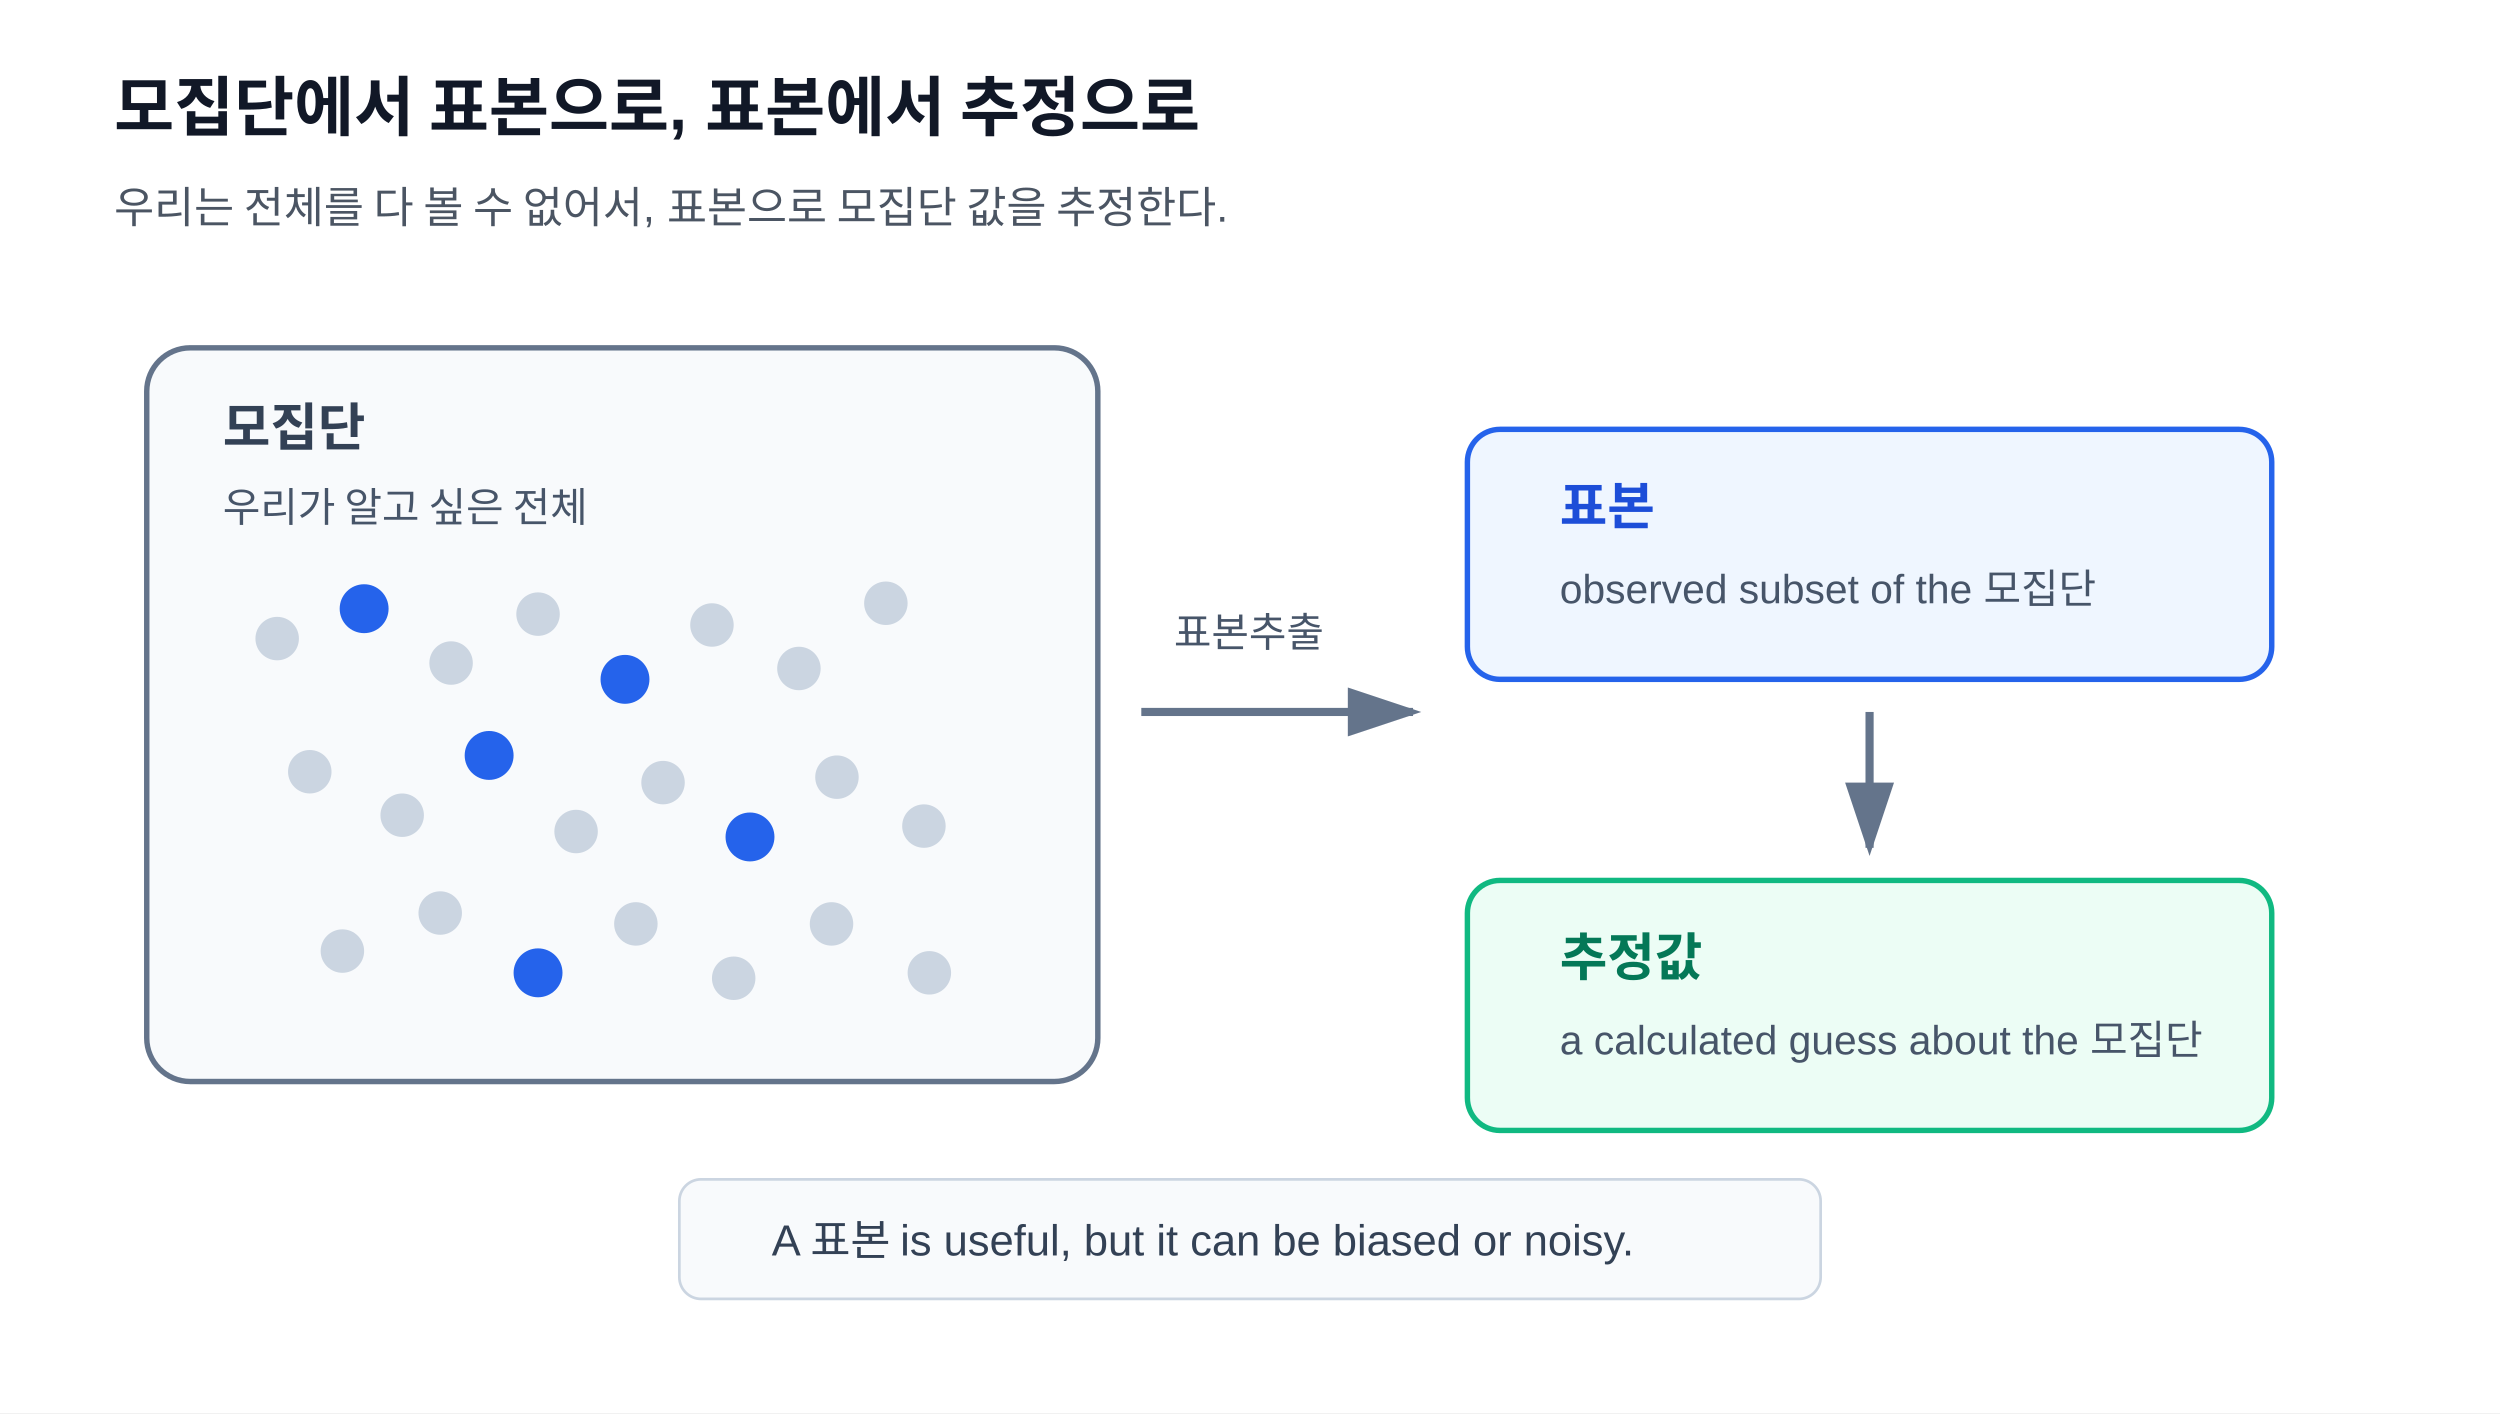
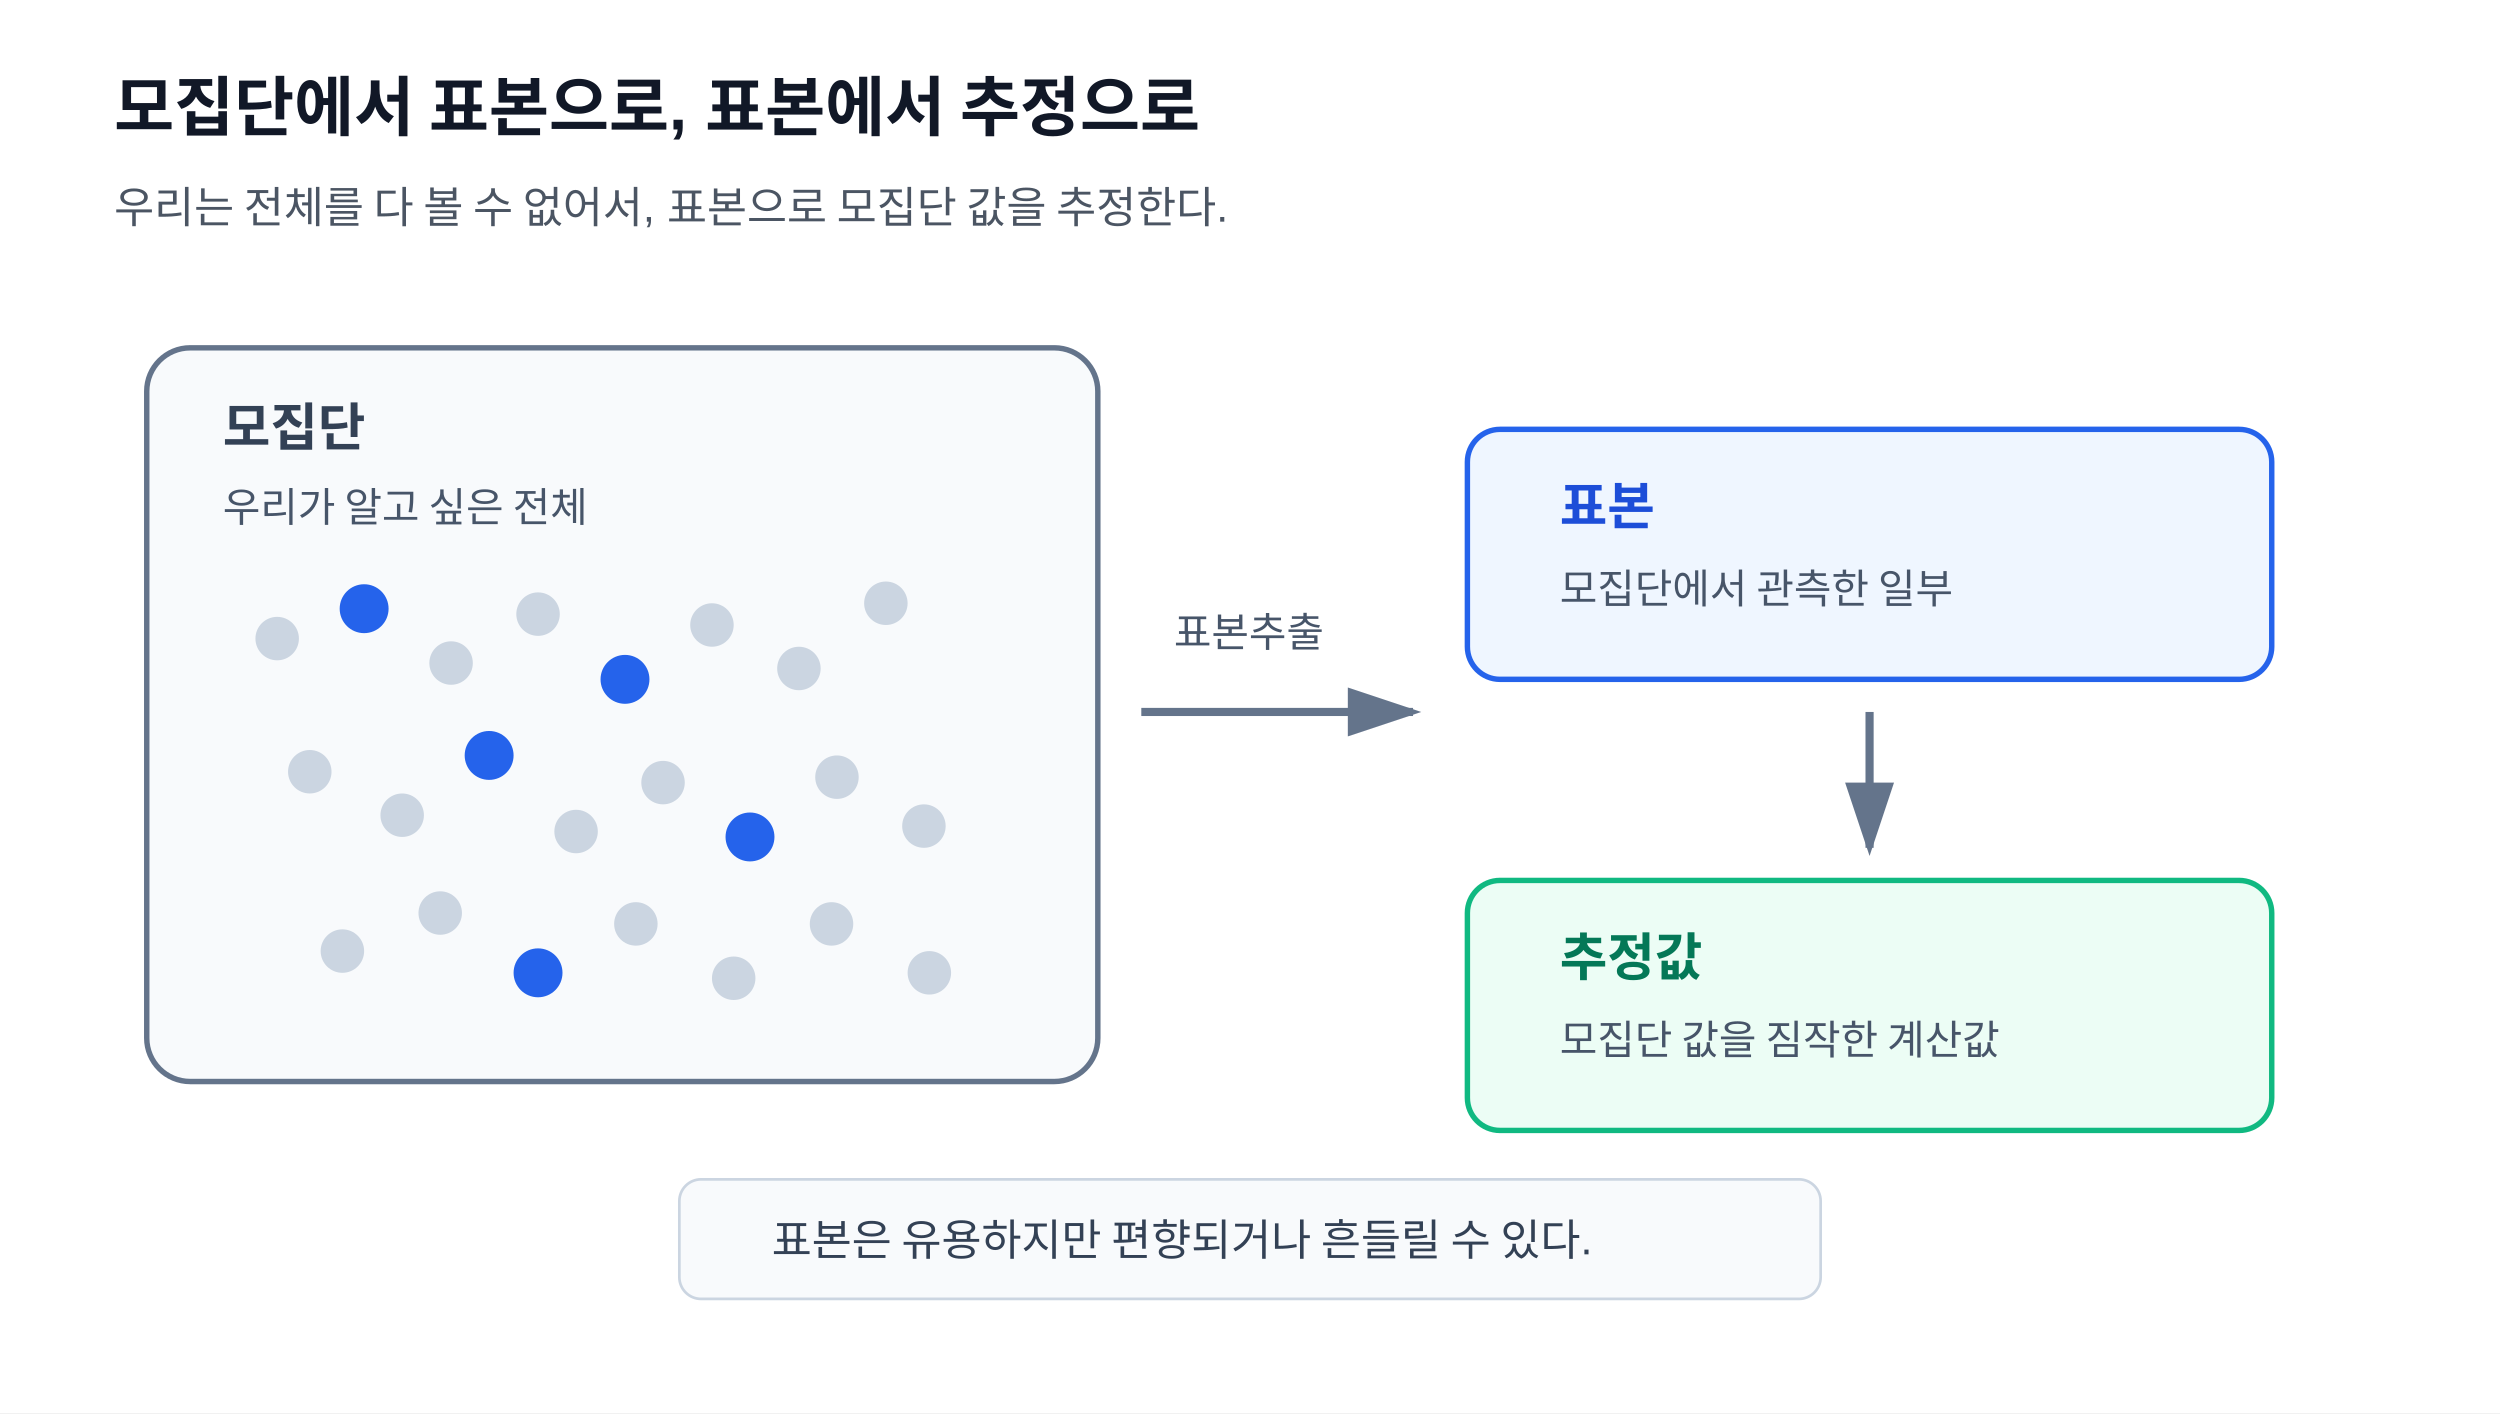
<svg xmlns="http://www.w3.org/2000/svg" viewBox="0 0 920 520" role="img" aria-labelledby="title desc">
  <rect width="920" height="520" fill="#ffffff" />
  <text x="42" y="48" font-family="Arial, sans-serif" font-size="24" font-weight="700" fill="#111827">모집단에서 표본으로, 표본에서 추정으로</text>
  <text x="42" y="82" font-family="Arial, sans-serif" font-size="16" fill="#4b5563">우리는 전체를 다 볼 수 없어서, 표본으로 모집단 값을 추정한다.</text>
  <rect x="54" y="128" width="350" height="270" rx="16" fill="#f8fafc" stroke="#64748b" stroke-width="2" />
  <text x="82" y="164" font-family="Arial, sans-serif" font-size="19" font-weight="700" fill="#334155">모집단</text>
  <text x="82" y="192" font-family="Arial, sans-serif" font-size="15" fill="#475569">우리가 알고 싶은 전체</text>
  <g fill="#cbd5e1">
    <circle cx="102" cy="235" r="8" />
    <circle cx="134" cy="224" r="8" />
    <circle cx="166" cy="244" r="8" />
    <circle cx="198" cy="226" r="8" />
    <circle cx="230" cy="250" r="8" />
    <circle cx="262" cy="230" r="8" />
    <circle cx="294" cy="246" r="8" />
    <circle cx="326" cy="222" r="8" />
    <circle cx="114" cy="284" r="8" />
    <circle cx="148" cy="300" r="8" />
    <circle cx="180" cy="278" r="8" />
    <circle cx="212" cy="306" r="8" />
    <circle cx="244" cy="288" r="8" />
    <circle cx="276" cy="308" r="8" />
    <circle cx="308" cy="286" r="8" />
    <circle cx="340" cy="304" r="8" />
    <circle cx="126" cy="350" r="8" />
    <circle cx="162" cy="336" r="8" />
    <circle cx="198" cy="358" r="8" />
    <circle cx="234" cy="340" r="8" />
    <circle cx="270" cy="360" r="8" />
    <circle cx="306" cy="340" r="8" />
    <circle cx="342" cy="358" r="8" />
  </g>
  <g fill="#2563eb">
    <circle cx="134" cy="224" r="9" />
    <circle cx="230" cy="250" r="9" />
    <circle cx="180" cy="278" r="9" />
    <circle cx="276" cy="308" r="9" />
    <circle cx="198" cy="358" r="9" />
  </g>
  <path d="M420 262 L520 262" stroke="#64748b" stroke-width="3" marker-end="url(#arrow-gray)" />
  <text x="432" y="238" font-family="Arial, sans-serif" font-size="15" fill="#475569">표본추출</text>
  <rect x="540" y="158" width="296" height="92" rx="12" fill="#eff6ff" stroke="#2563eb" stroke-width="2" />
  <text x="574" y="193" font-family="Arial, sans-serif" font-size="19" font-weight="700" fill="#1d4ed8">표본</text>
-   <text x="574" y="222" font-family="Arial, sans-serif" font-size="15" fill="#475569">observed subset of the 모집단</text>
+   <text x="574" y="222" font-family="Arial, sans-serif" font-size="15" fill="#475569">모집단에서 관측한 일부</text>
  <path d="M688 262 L688 312" stroke="#64748b" stroke-width="3" marker-end="url(#arrow-gray)" />
  <rect x="540" y="324" width="296" height="92" rx="12" fill="#ecfdf5" stroke="#10b981" stroke-width="2" />
  <text x="574" y="359" font-family="Arial, sans-serif" font-size="19" font-weight="700" fill="#047857">추정값</text>
-   <text x="574" y="388" font-family="Arial, sans-serif" font-size="15" fill="#475569">a calculated guess about the 모집단</text>
+   <text x="574" y="388" font-family="Arial, sans-serif" font-size="15" fill="#475569">모집단 값을 짐작한 계산값</text>
  <rect x="250" y="434" width="420" height="44" rx="8" fill="#f8fafc" stroke="#cbd5e1" />
-   <text x="284" y="462" font-family="Arial, sans-serif" font-size="16" fill="#334155">A 표본 is useful, but it can be biased or noisy.</text>
+   <text x="284" y="462" font-family="Arial, sans-serif" font-size="16" fill="#334155">표본은 유용하지만 편향되거나 흔들릴 수 있다.</text>
  <defs>
    <marker id="arrow-gray" markerWidth="10" markerHeight="10" refX="8" refY="3" orient="auto" markerUnits="strokeWidth">
      <path d="M0,0 L0,6 L9,3 z" fill="#64748b" />
    </marker>
  </defs>
</svg>
